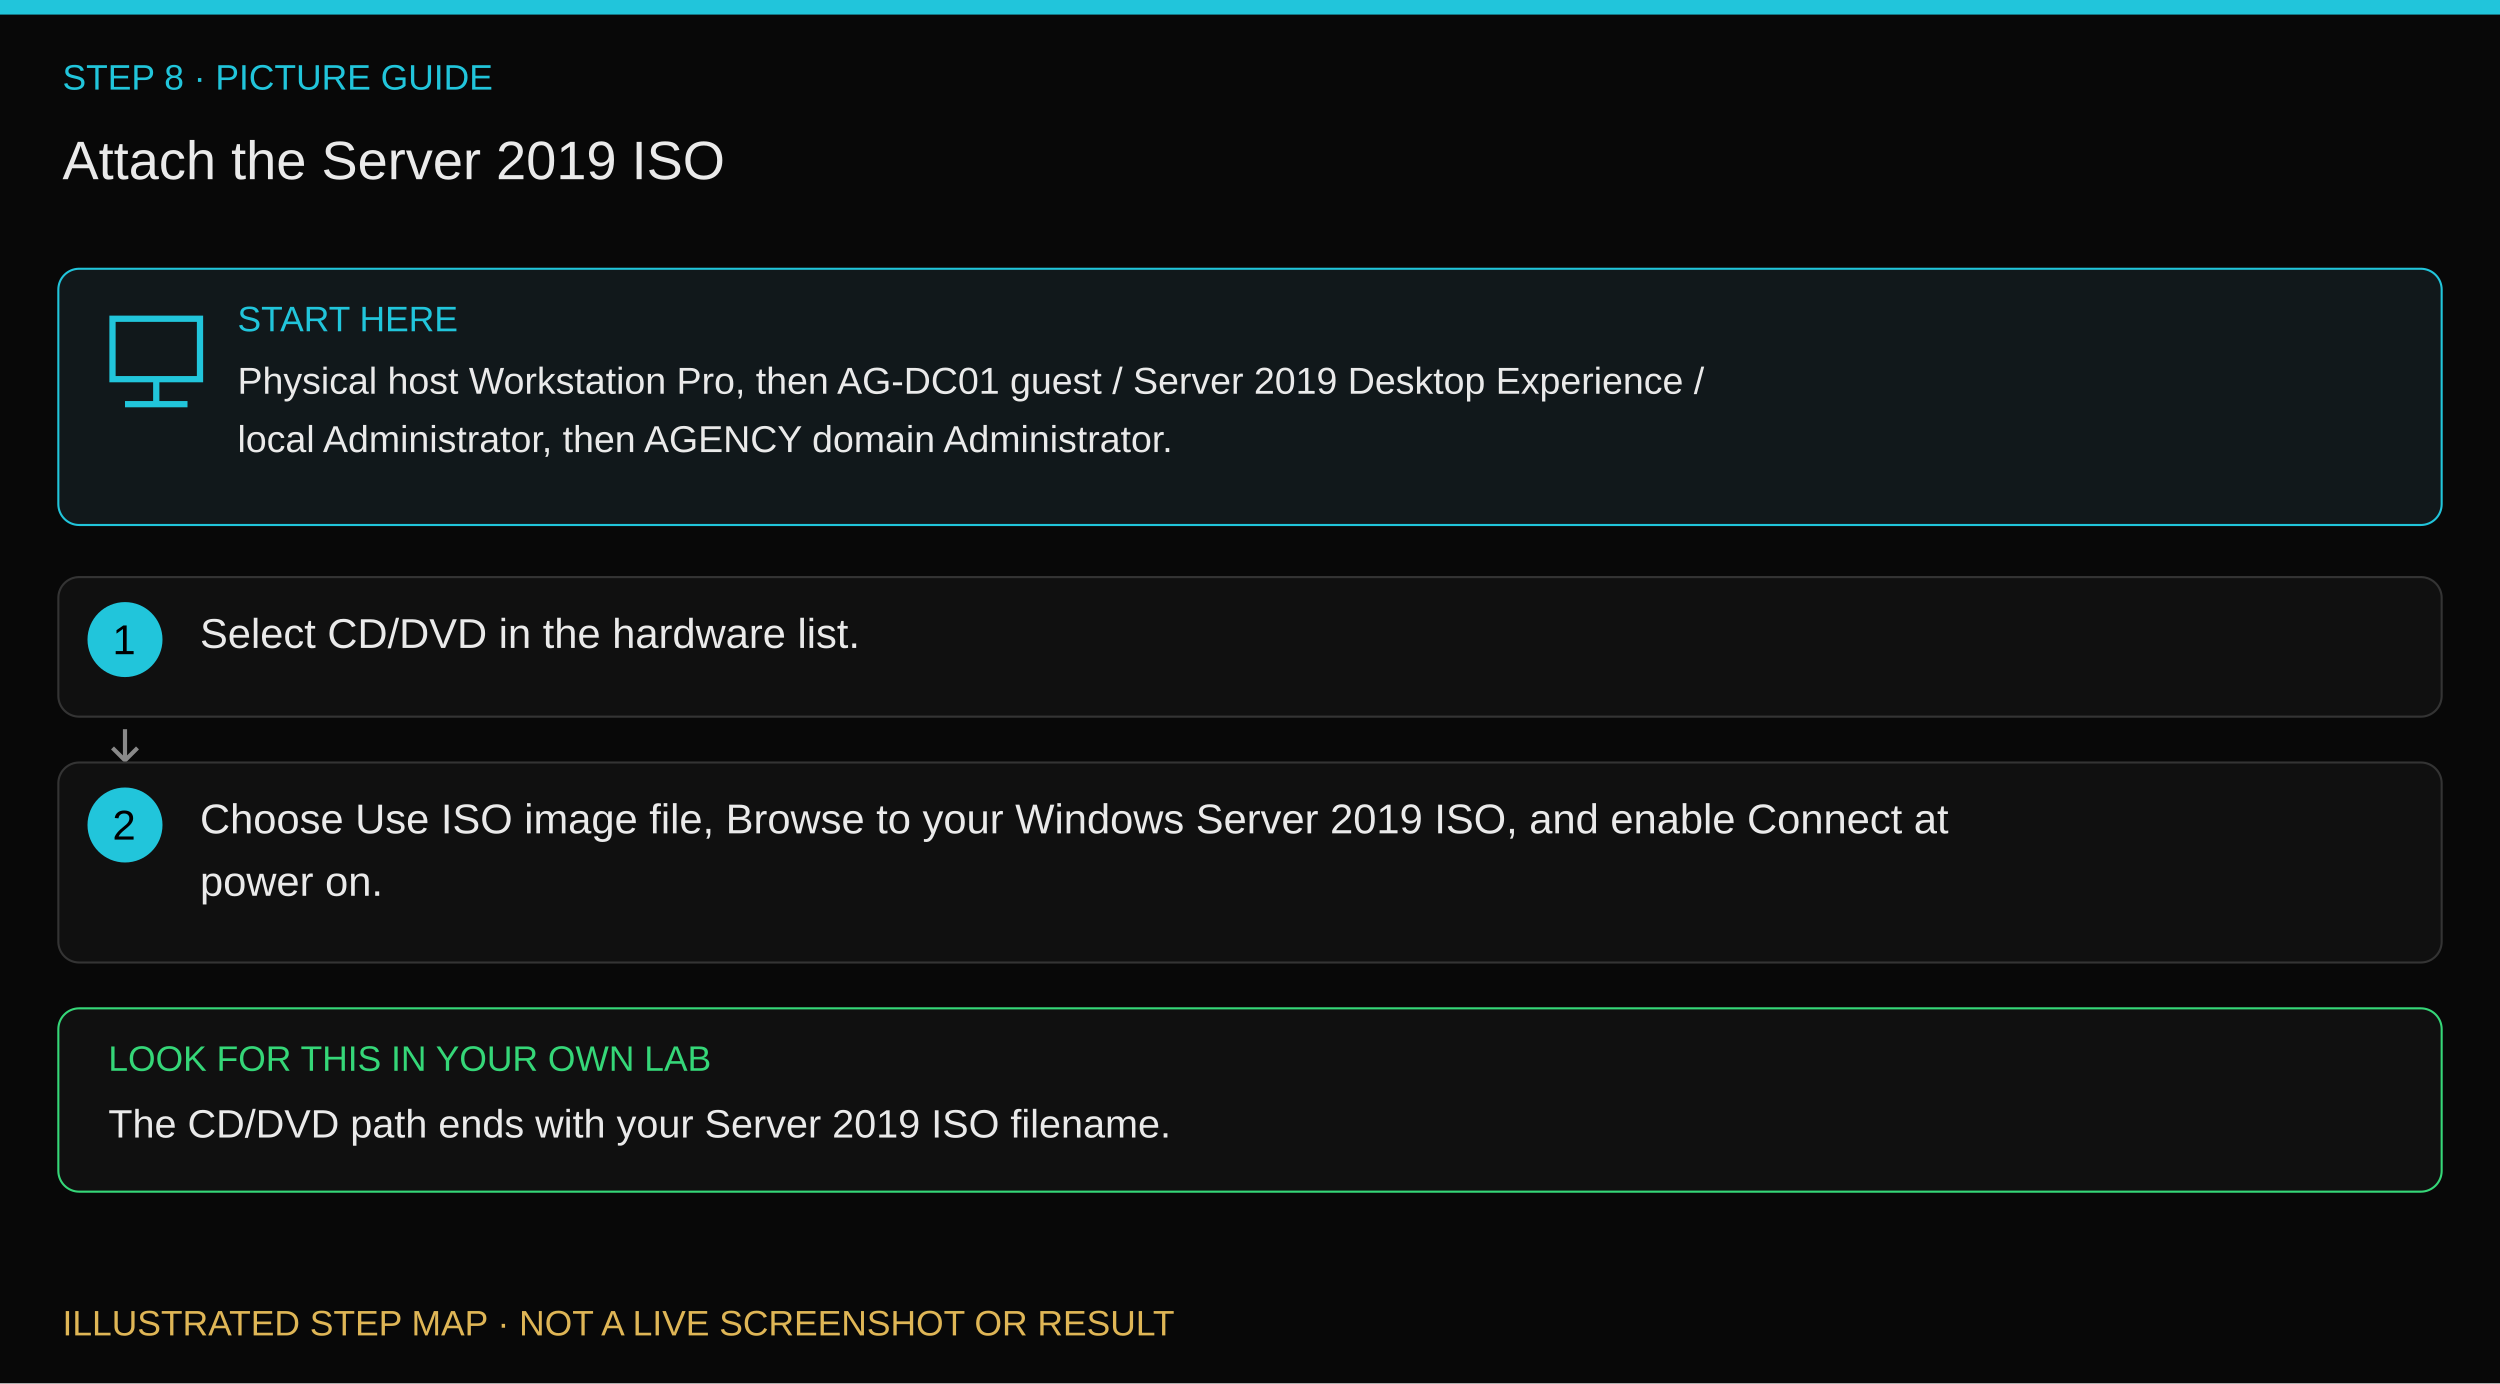
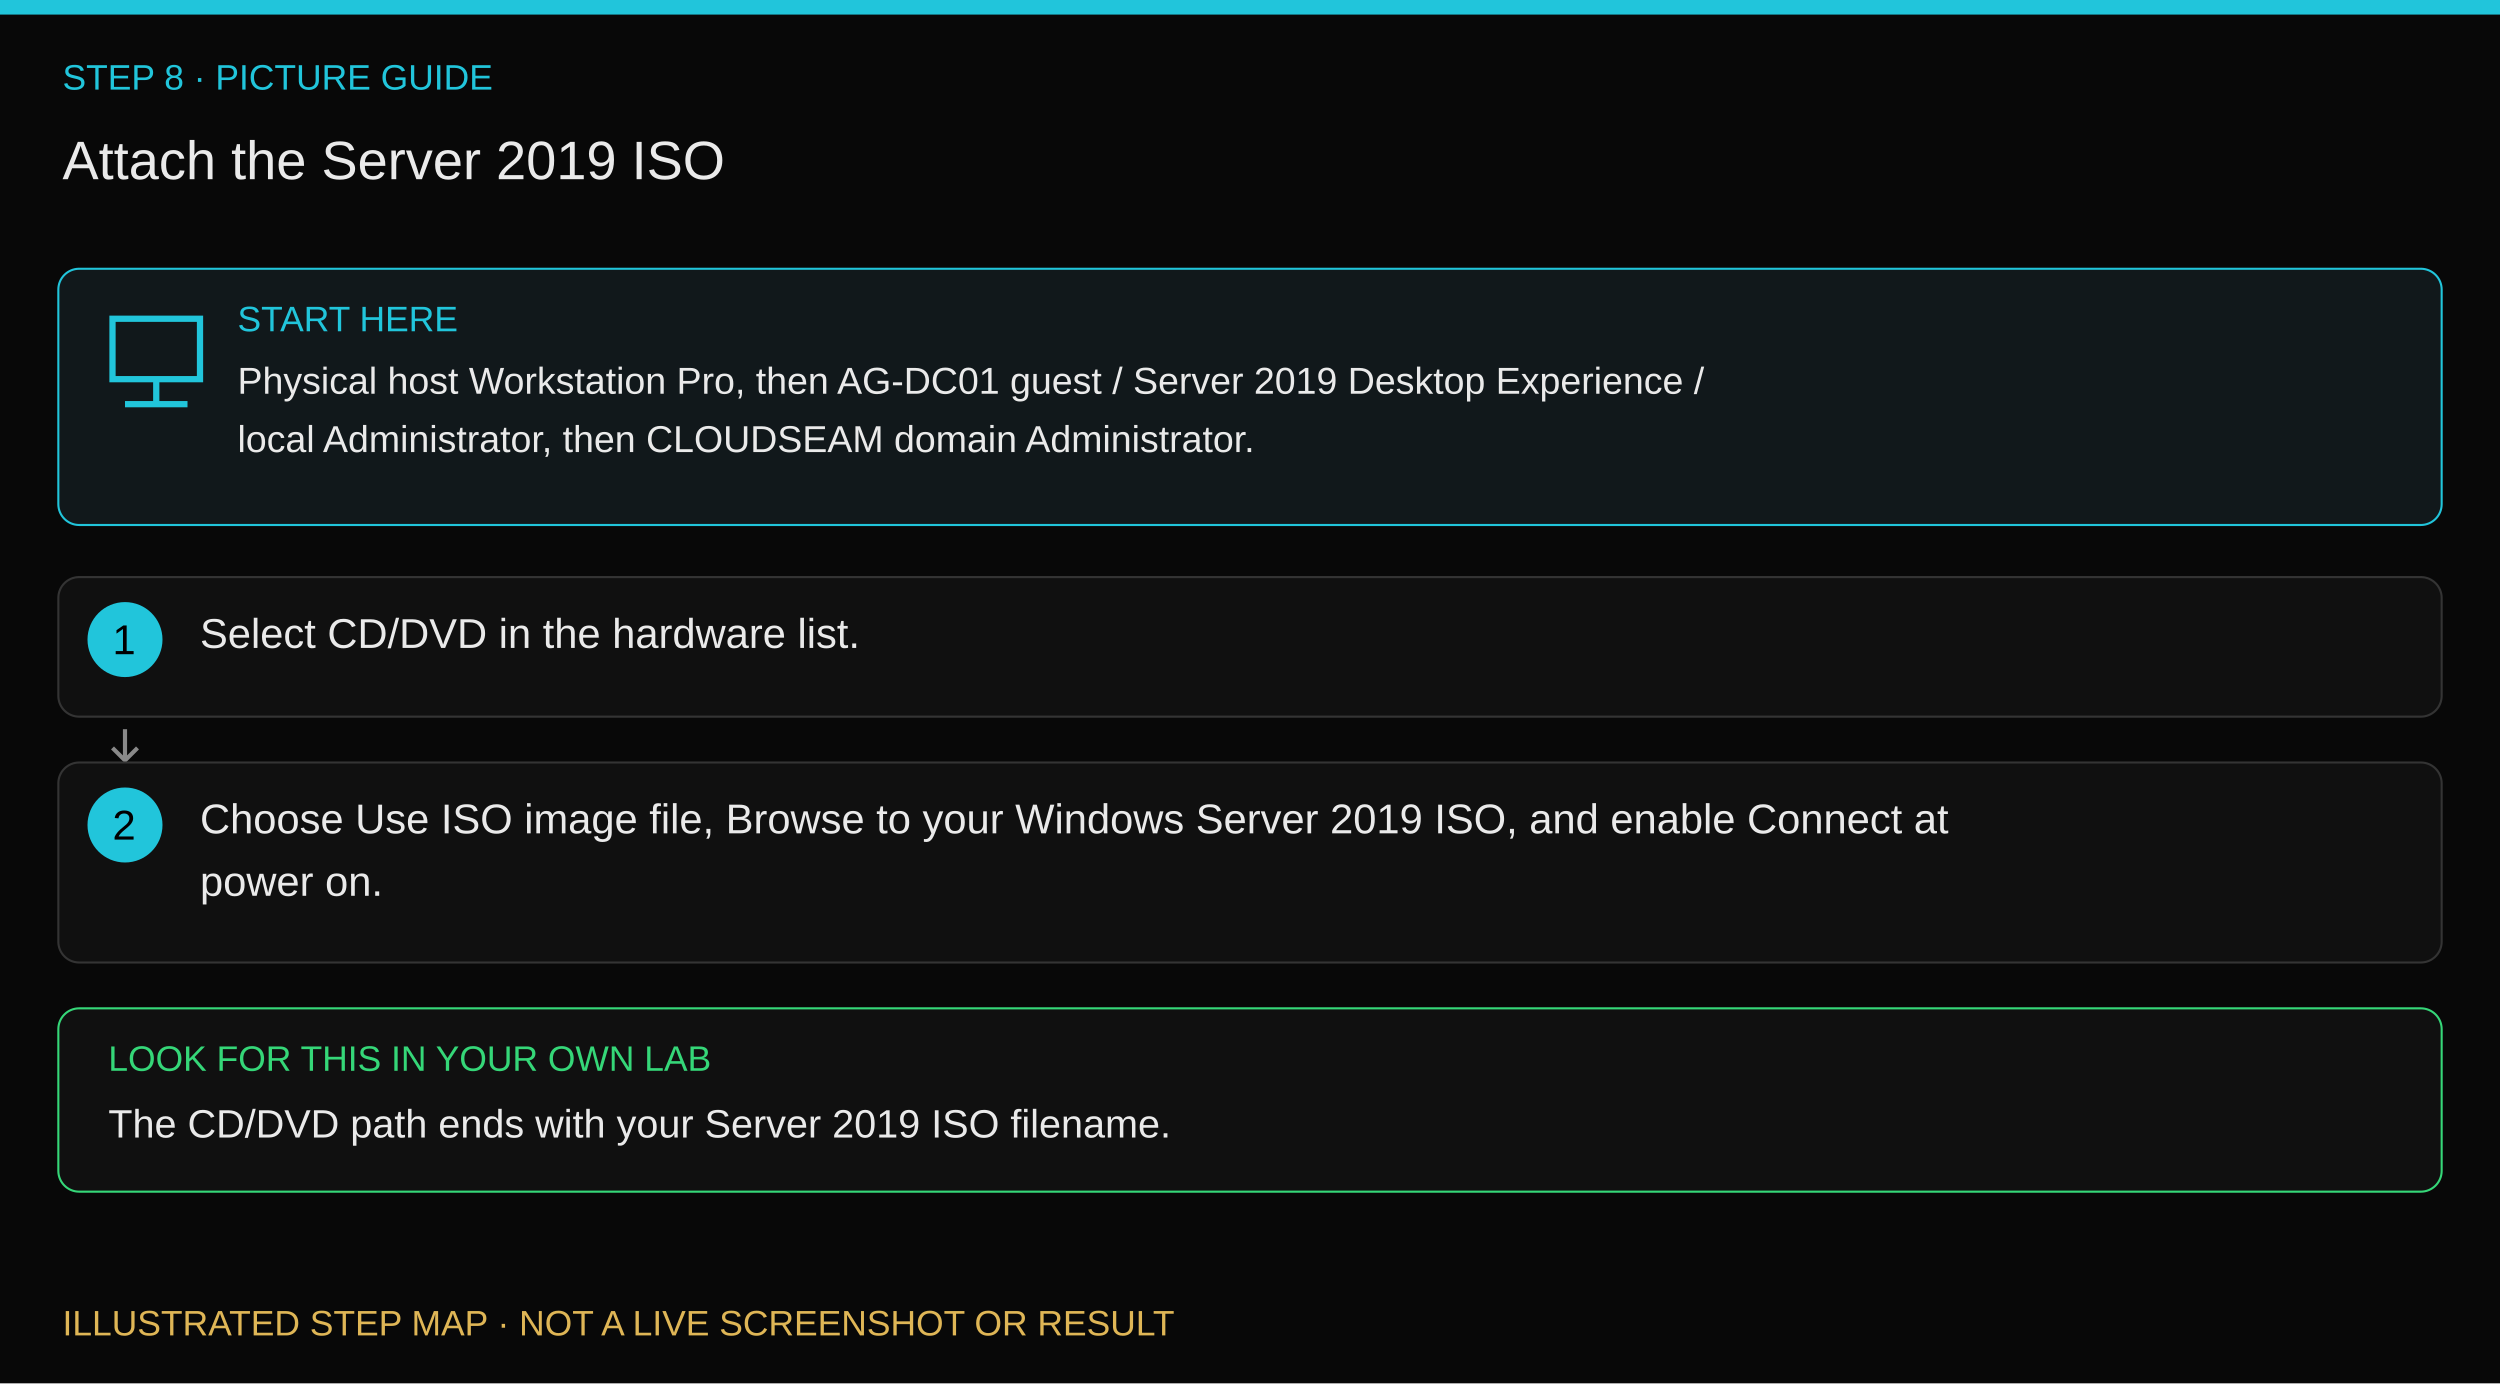
<svg xmlns="http://www.w3.org/2000/svg" width="1200" height="664" viewBox="0 0 1200 664" role="img" aria-labelledby="title desc">
  <rect width="1200" height="664" fill="#080808" />
  <rect width="1200" height="7" fill="#21c5db" />
  <text x="30" y="43" font-family="Arial, sans-serif" font-size="17" fill="#21c5db">STEP 8 · PICTURE GUIDE</text>
  <text x="30" y="86" font-family="Arial, sans-serif" font-size="26" fill="#eaeaea">Attach the Server 2019 ISO</text>
  <rect x="28" y="129" width="1144" height="123" rx="10" fill="#11181b" stroke="#21c5db" />
  <path d="M54 153h42v29H54zm21 29v12m-15 0h30" fill="none" stroke="#21c5db" stroke-width="3" />
  <text x="114" y="159" font-family="Arial, sans-serif" font-size="17" fill="#21c5db">START HERE</text>
  <text x="114" y="189" font-family="Arial, sans-serif" font-size="18" fill="#eaeaea">Physical host Workstation Pro, then AG-DC01 guest / Server 2019 Desktop Experience /</text>
-   <text x="114" y="217" font-family="Arial, sans-serif" font-size="18" fill="#eaeaea">local Administrator, then AGENCY domain Administrator.</text>
+   <text x="114" y="217" font-family="Arial, sans-serif" font-size="18" fill="#eaeaea">local Administrator, then CLOUDSEAM domain Administrator.</text>
  <rect x="28" y="277" width="1144" height="67" rx="10" fill="#101010" stroke="#343434" />
  <circle cx="60" cy="307" r="18" fill="#21c5db" />
  <text x="54" y="314" font-family="Arial, sans-serif" font-size="20" fill="#000">1</text>
  <text x="96" y="311" font-family="Arial, sans-serif" font-size="20" fill="#eaeaea">Select CD/DVD in the hardware list.</text>
  <path d="M60 350v15m-6-6 6 6 6-6" fill="none" stroke="#898989" stroke-width="2" />
  <rect x="28" y="366" width="1144" height="96" rx="10" fill="#101010" stroke="#343434" />
  <circle cx="60" cy="396" r="18" fill="#21c5db" />
  <text x="54" y="403" font-family="Arial, sans-serif" font-size="20" fill="#000">2</text>
  <text x="96" y="400" font-family="Arial, sans-serif" font-size="20" fill="#eaeaea">Choose Use ISO image file, Browse to your Windows Server 2019 ISO, and enable Connect at</text>
  <text x="96" y="430" font-family="Arial, sans-serif" font-size="20" fill="#eaeaea">power on.</text>
  <rect x="28" y="484" width="1144" height="88" rx="10" fill="#101010" stroke="#35d778" />
  <text x="52" y="514" font-family="Arial, sans-serif" font-size="17" fill="#35d778">LOOK FOR THIS IN YOUR OWN LAB</text>
  <text x="52" y="546" font-family="Arial, sans-serif" font-size="19" fill="#eaeaea">The CD/DVD path ends with your Server 2019 ISO filename.</text>
  <text x="30" y="641" font-family="Arial, sans-serif" font-size="17" fill="#dfb656">ILLUSTRATED STEP MAP · NOT A LIVE SCREENSHOT OR RESULT</text>
</svg>
